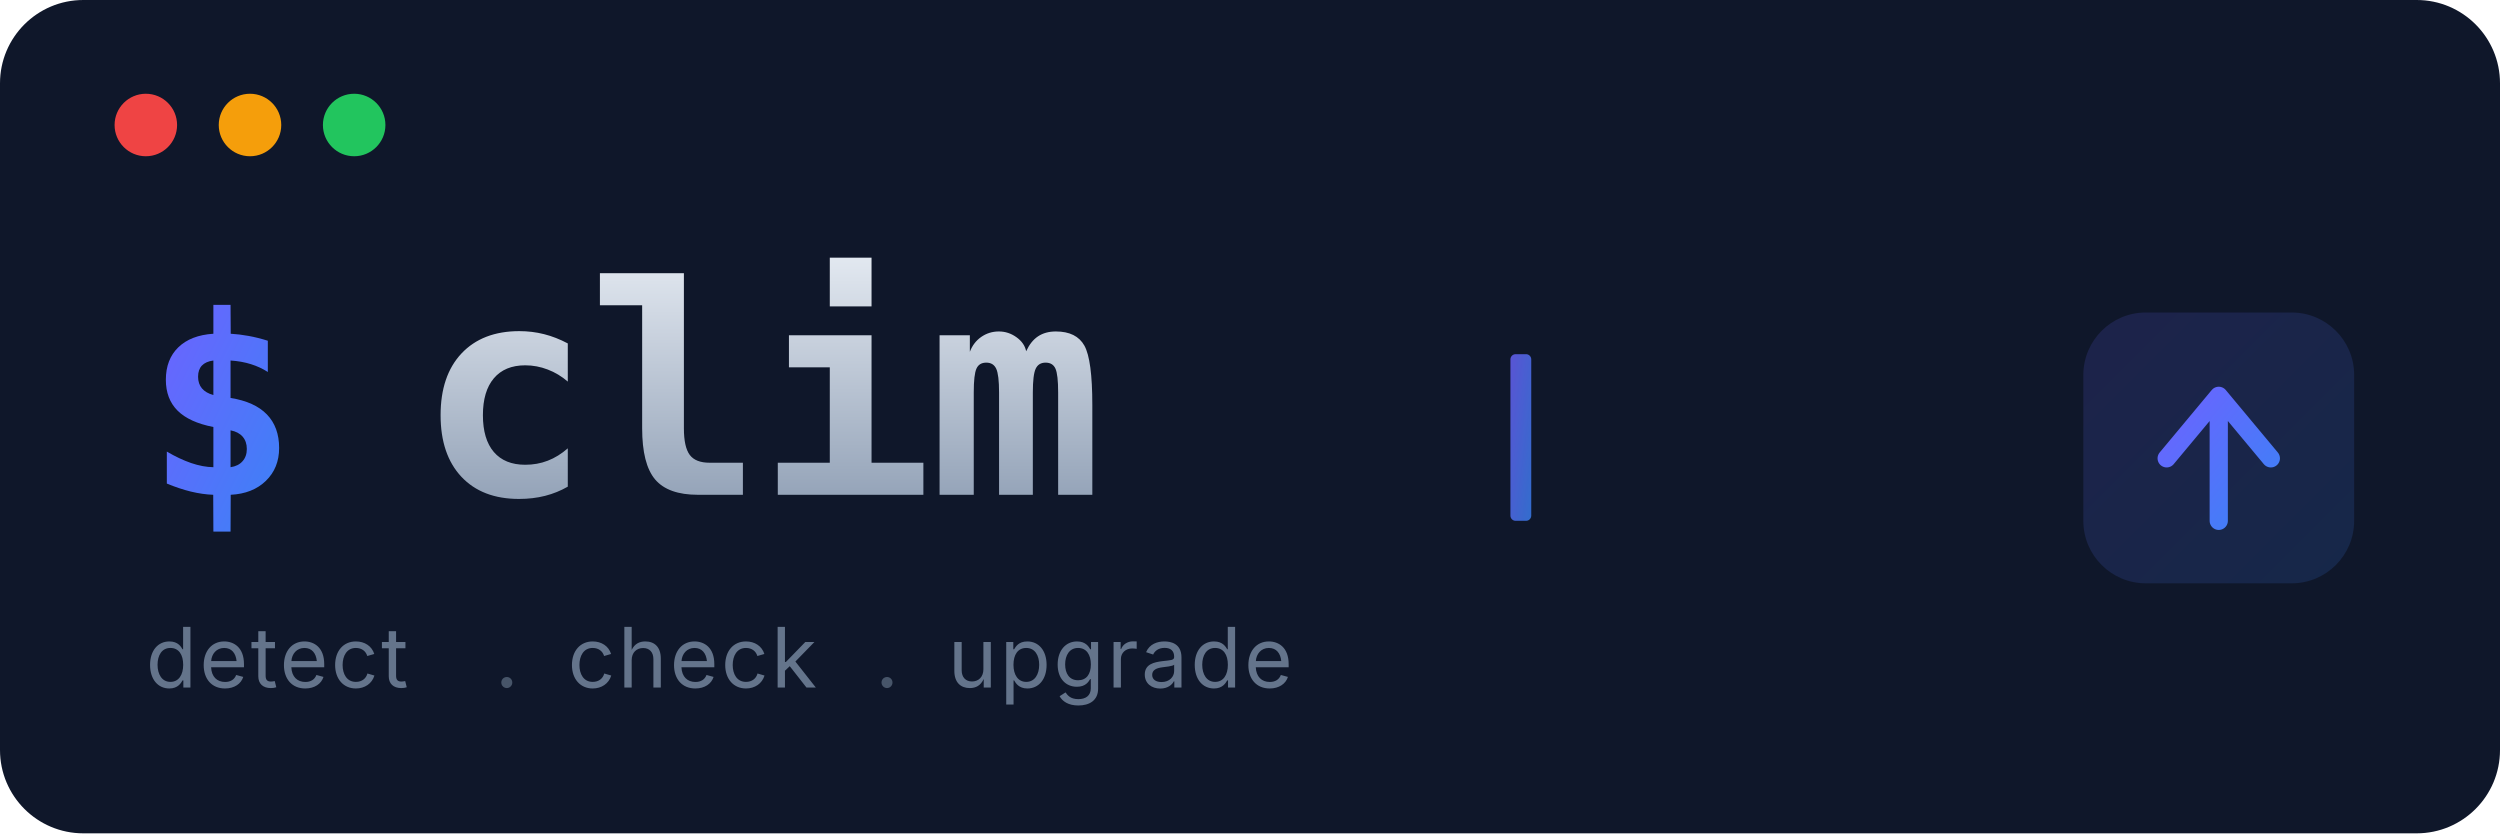
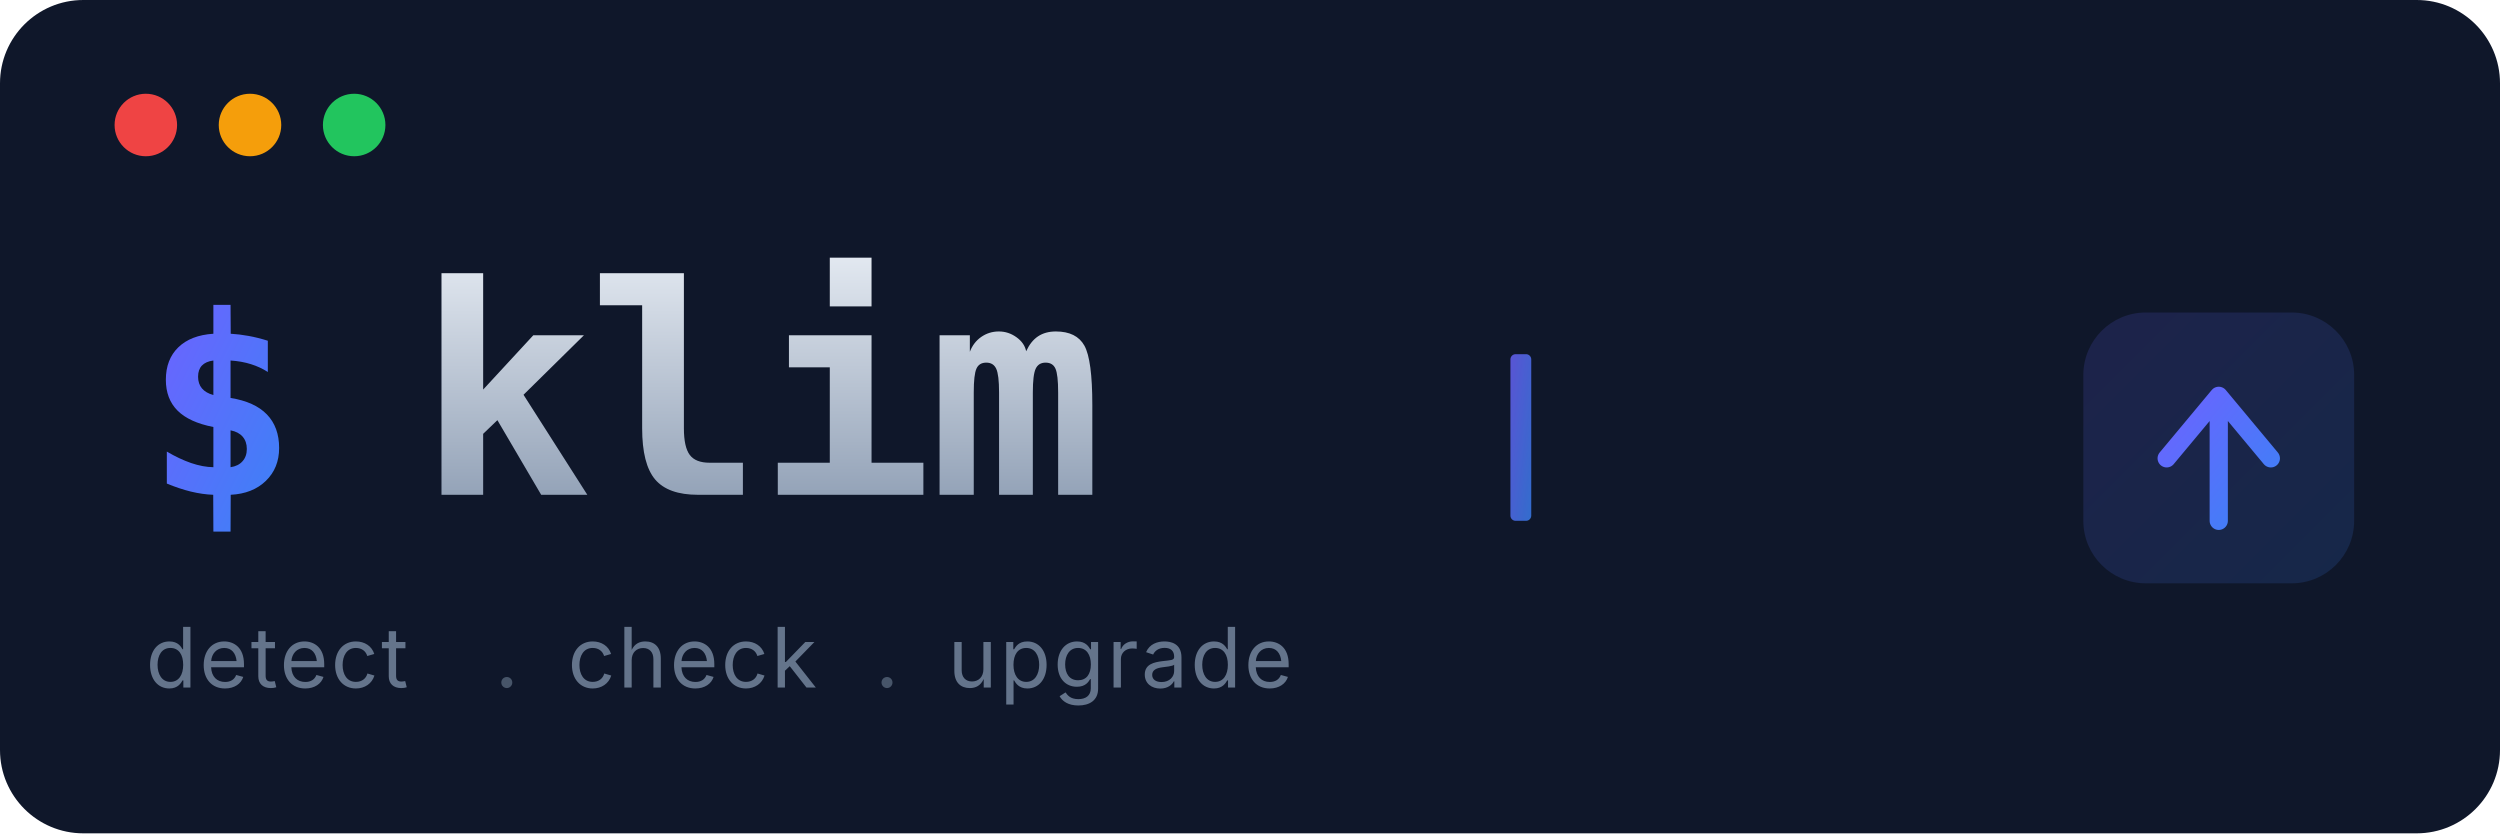
<svg xmlns="http://www.w3.org/2000/svg" viewBox="0 0 480 160" fill="none">
  <defs>
    <linearGradient id="accent" x1="0" y1="0" x2="1" y2="1">
      <stop offset="0%" stop-color="#6C63FF" />
      <stop offset="100%" stop-color="#3B82F6" />
    </linearGradient>
    <linearGradient id="text-grad" x1="0" y1="0" x2="0" y2="1">
      <stop offset="0%" stop-color="#E2E8F0" />
      <stop offset="100%" stop-color="#94A3B8" />
    </linearGradient>
  </defs>
  <rect width="480" height="160" rx="16" fill="#0F172A" />
  <circle cx="28" cy="24" r="6" fill="#EF4444" />
  <circle cx="48" cy="24" r="6" fill="#F59E0B" />
  <circle cx="68" cy="24" r="6" fill="#22C55E" />
  <text x="28" y="95" font-family="'SF Mono','Fira Code','JetBrains Mono','Cascadia Code',Consolas,monospace" font-size="48" font-weight="700" fill="url(#accent)">$</text>
-   <text x="80" y="95" font-family="'SF Mono','Fira Code','JetBrains Mono','Cascadia Code',Consolas,monospace" font-size="56" font-weight="700" fill="url(#text-grad)" letter-spacing="-1">clim</text>
+   <text x="80" y="95" font-family="'SF Mono','Fira Code','JetBrains Mono','Cascadia Code',Consolas,monospace" font-size="56" font-weight="700" fill="url(#text-grad)" letter-spacing="-1">klim</text>
  <text x="28" y="132" font-family="'Inter','SF Pro','Segoe UI',system-ui,sans-serif" font-size="16" fill="#64748B" letter-spacing="0.5">detect</text>
  <text x="95" y="132" font-family="'Inter','SF Pro','Segoe UI',system-ui,sans-serif" font-size="16" fill="#475569">.</text>
  <text x="109" y="132" font-family="'Inter','SF Pro','Segoe UI',system-ui,sans-serif" font-size="16" fill="#64748B" letter-spacing="0.5">check</text>
  <text x="168" y="132" font-family="'Inter','SF Pro','Segoe UI',system-ui,sans-serif" font-size="16" fill="#475569">.</text>
  <text x="182" y="132" font-family="'Inter','SF Pro','Segoe UI',system-ui,sans-serif" font-size="16" fill="#64748B" letter-spacing="0.5">upgrade</text>
  <rect x="290" y="68" width="4" height="32" rx="1" fill="url(#accent)" opacity="0.8">
    <animate attributeName="opacity" values="0.8;0.2;0.8" dur="1.2s" repeatCount="indefinite" />
  </rect>
  <g transform="translate(400, 60)">
    <rect x="0" y="0" width="52" height="52" rx="12" fill="url(#accent)" opacity="0.15" />
    <path d="M26 40 V18 M16 28 L26 16 L36 28" stroke="url(#accent)" stroke-width="3.5" stroke-linecap="round" stroke-linejoin="round" />
  </g>
</svg>
